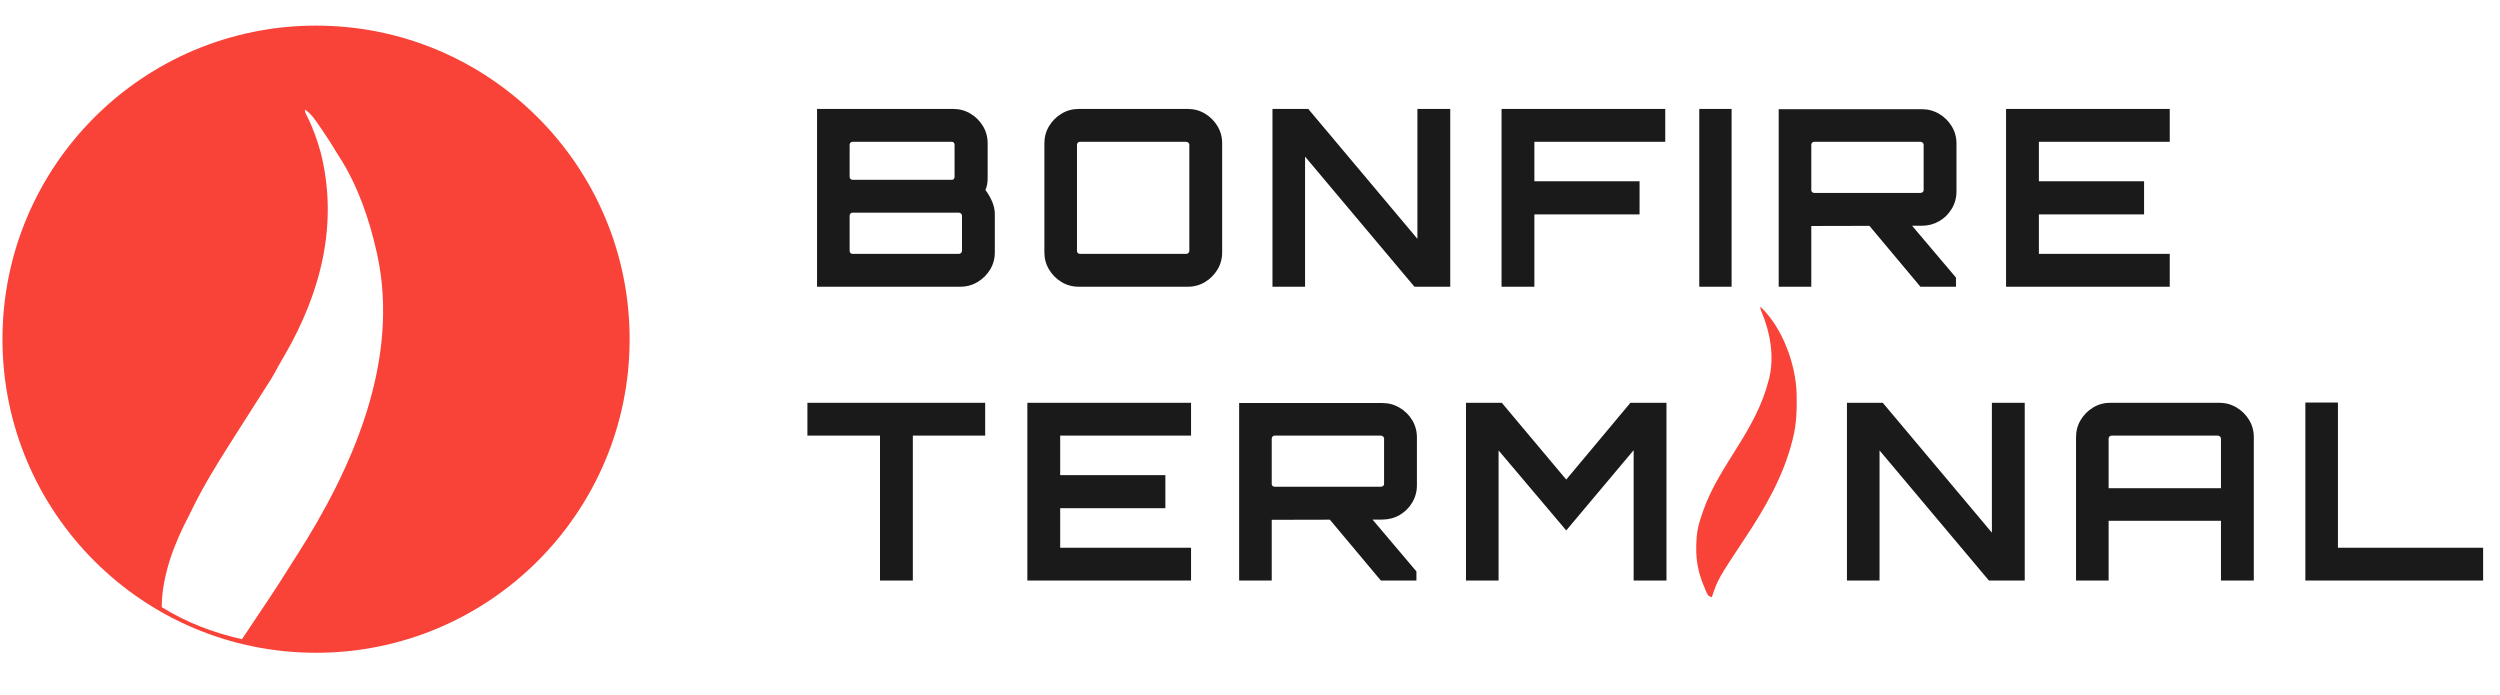
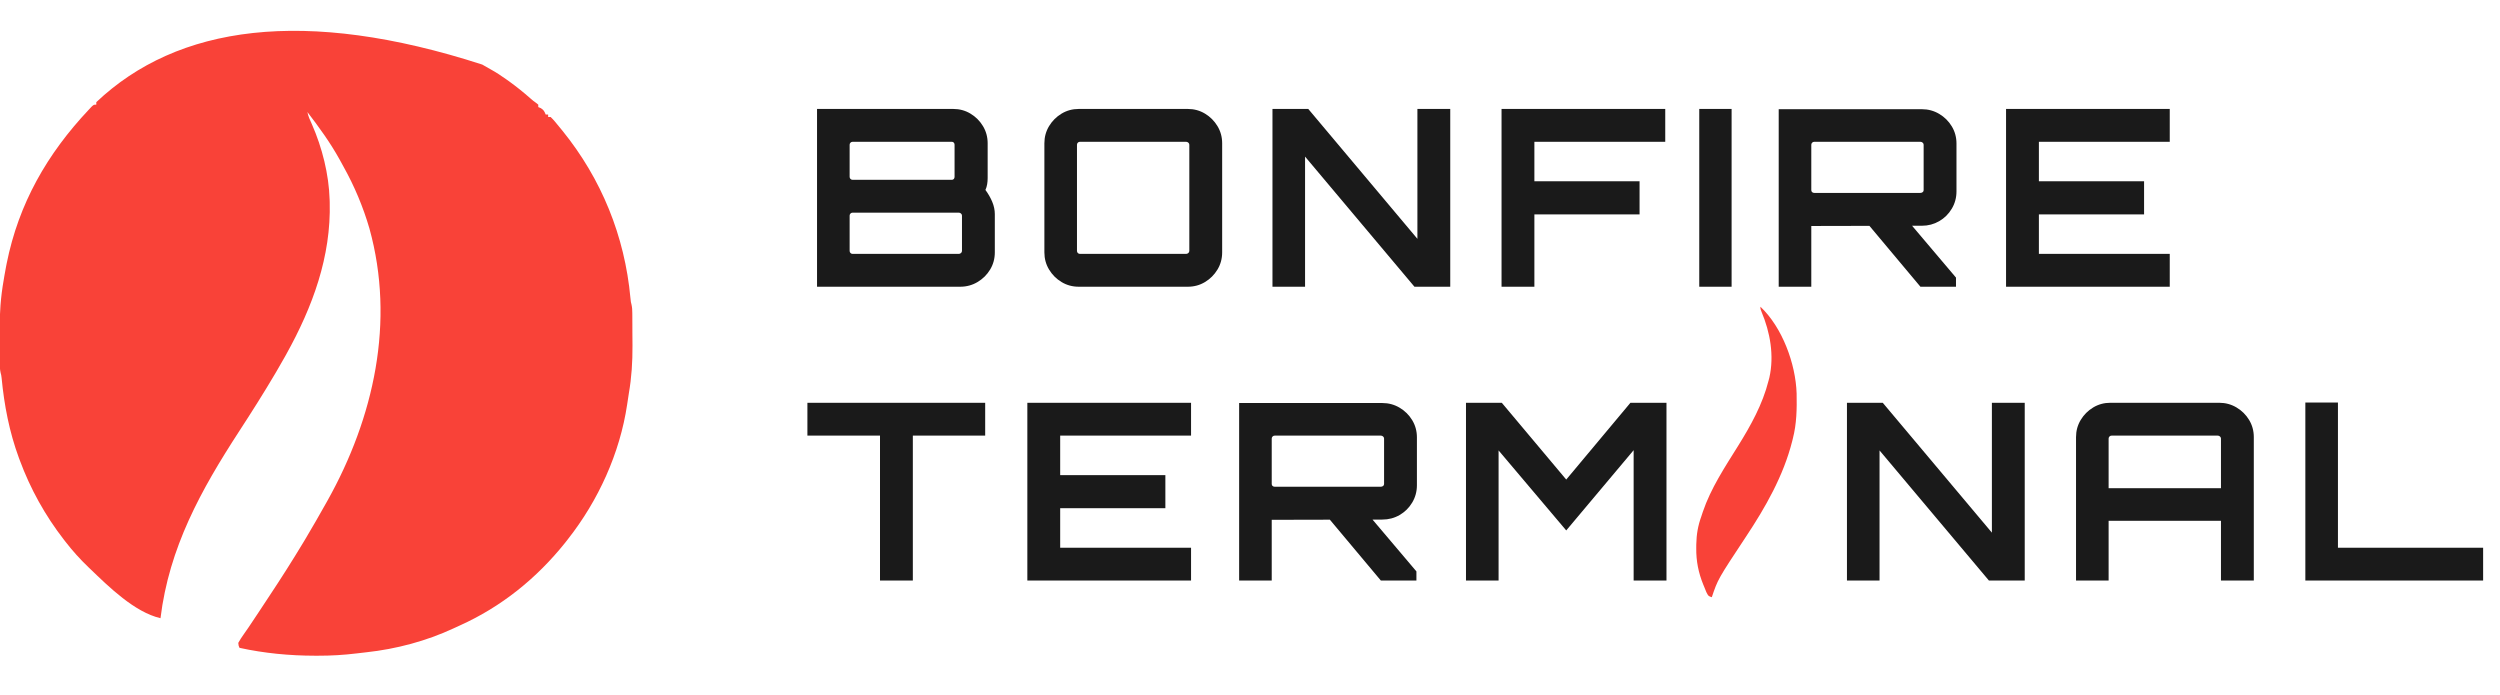
<svg xmlns="http://www.w3.org/2000/svg" width="324" height="90" viewBox="0 0 324 90">
-   <path fill="#f94238" fill-rule="evenodd" d="M.32 43.96a40.64 40.64 0 1 0 81.28 0 40.64 40.64 0 1 0-81.28 0m39.2-29.76c.835.568 1.329 1.33 1.89 2.15l.3.434a60 60 0 0 1 2.13 3.336l.234.364c2.318 3.65 3.782 7.921 4.726 12.116l.081.36c2.988 13.753-3.157 27.702-10.437 39.058l-.461.715q-.327.51-.644 1.023c-1.49 2.396-3.07 4.735-4.64 7.08q-.672 1-1.339 2.004c-3.642-.809-7.233-2.173-10.4-4.16.016-4.07 1.636-8.289 3.52-11.84q.227-.459.452-.919c1.425-2.9 3.096-5.634 4.828-8.361l.29-.458q.832-1.31 1.668-2.62l1.472-2.312 1.348-2.114.298-.466.27-.42a30 30 0 0 0 .962-1.706c.269-.495.555-.978.842-1.464 4.683-8.106 6.97-17.002 4.661-26.204-.444-1.61-1.01-3.227-1.77-4.717-.281-.559-.281-.559-.281-.879" />
+   <path fill="#f94238" fill-rule="evenodd" d="M62.496 8.367c.369.224.742.432 1.121.637.707.389 1.366.828 2.023 1.296l.353.25a36 36 0 0 1 2.705 2.166c.422.364.422.364.799.633l.263.211v.32l.3.12c.396.233.492.42.66.84h.32v.32h.32c.413.388.76.843 1.12 1.28l.397.482c5.069 6.254 8.09 13.676 8.826 21.692.057.546.057.546.139.852.088.377.1.716.104 1.102l.004.462.002.5.003.521.003 1.099q.004.823.012 1.645c.01 2.093-.112 4.1-.469 6.163a57 57 0 0 0-.222 1.463c-.941 6.324-3.739 12.452-7.679 17.459l-.367.47c-3.698 4.615-8.254 8.29-13.65 10.717q-.404.183-.804.37c-3.517 1.638-7.441 2.682-11.297 3.098q-.622.067-1.242.145a40 40 0 0 1-5.04.3h-.378c-3.275-.004-6.58-.316-9.782-1.02-.12-.255-.12-.255-.16-.64.203-.372.41-.694.655-1.036l.693-.998c.442-.642.869-1.294 1.297-1.945l1.396-2.117a185 185 0 0 0 4.419-6.974l.24-.4a196 196 0 0 0 2.66-4.61l.193-.342c6.031-10.774 8.79-23.216 5.447-35.278a38.5 38.5 0 0 0-3.373-8.046q-.259-.464-.51-.93c-1.199-2.166-2.653-4.163-4.157-6.124.117.575.346 1.068.59 1.6 1.323 3.015 2.193 6.462 2.29 9.76l.01.31c.197 7.065-2.221 13.583-5.61 19.69l-.163.295a86 86 0 0 1-1.117 1.945l-.206.35c-1.481 2.51-3.042 4.97-4.631 7.413-4.968 7.64-9.083 15.075-10.203 24.237-3.37-.787-6.691-4.064-9.12-6.4l-.238-.228A29.6 29.6 0 0 1 8.48 70.2l-.202-.26a38.6 38.6 0 0 1-5.718-10.3l-.119-.318C1.21 55.976.545 52.516.207 48.974.16 48.6.16 48.6.079 48.306c-.088-.386-.102-.734-.105-1.13l-.004-.47-.003-.51-.002-.533-.003-1.121q-.004-.84-.012-1.68c-.01-2.24.139-4.378.53-6.582l.087-.526q.098-.589.213-1.174l.081-.416C2.42 26.373 6.111 19.942 11.52 14.2l.35-.374c.29-.266.29-.266.61-.266v-.32C23 3.288 39.46.913 62.496 8.367" />
  <path fill="#1a1a1a" d="M105.888 37.16V14.12h17.664q1.216 0 2.224.608t1.616 1.616.608 2.224v4.512q0 .416-.064.8t-.224.736q.544.736.88 1.536t.336 1.6v4.96q0 1.216-.608 2.224t-1.632 1.616-2.24.608zm4.608-4.256h13.76q.16 0 .288-.112t.128-.272v-4.576q0-.16-.128-.272t-.288-.112h-13.76q-.16 0-.272.112t-.112.272v4.576q0 .16.112.272t.272.112m0-9.6h12.864q.16 0 .256-.112t.096-.272v-4.16q0-.16-.096-.272t-.256-.112h-12.864q-.16 0-.272.112t-.112.272v4.16q0 .16.112.272t.272.112M139.8 37.16q-1.216 0-2.224-.608t-1.616-1.616-.608-2.224V18.568q0-1.216.608-2.224t1.616-1.616 2.224-.608h14.144q1.216 0 2.224.608t1.616 1.616.608 2.224v14.144q0 1.216-.608 2.224t-1.616 1.616-2.224.608Zm.16-4.256h13.76q.16 0 .288-.112t.128-.272V18.76q0-.16-.128-.272t-.288-.112h-13.76q-.16 0-.272.112t-.112.272v13.76q0 .16.112.272t.272.112m24.952 4.256V14.12h4.64l14.144 16.832V14.12h4.256v23.04h-4.64l-14.176-16.864V37.16Zm29.688 0V14.12h21.216v4.256h-16.96v5.12h13.632v4.288h-13.632v9.376Zm25.624 0V14.12h4.192v23.04Zm28.664 0-6.944-8.288h5.536l6.016 7.104v1.184Zm-18.368 0V14.152h18.56q1.216 0 2.24.608t1.632 1.616.608 2.224v6.208q0 1.216-.608 2.24t-1.632 1.616-2.24.592l-14.336.032v7.872ZM235.128 25h13.76q.16 0 .288-.096t.128-.256V18.76q0-.16-.128-.272t-.288-.112h-13.76q-.16 0-.272.112t-.112.272v5.888q0 .16.112.256t.272.096m24.856 12.16V14.12H281.2v4.256h-16.96v5.12h13.632v4.288H264.24v5.12h16.96v4.256ZM114.048 75.24V56.456h-9.408V52.2h23.04v4.256h-9.376V75.24Zm19.096 0V52.2h21.216v4.256H137.4v5.12h13.632v4.288H137.4v5.12h16.96v4.256Zm45.816 0-6.944-8.288h5.536l6.016 7.104v1.184Zm-18.368 0V52.232h18.56q1.216 0 2.24.608t1.632 1.616.608 2.224v6.208q0 1.216-.608 2.24t-1.632 1.616-2.24.592l-14.336.032v7.872Zm4.608-12.16h13.76q.16 0 .288-.096t.128-.256V56.84q0-.16-.128-.272t-.288-.112H165.2q-.16 0-.272.112t-.112.272v5.888q0 .16.112.256t.272.096m24.792 12.16V52.2h4.64l8.352 9.952 8.32-9.952h4.672v23.04h-4.256V58.344l-8.736 10.4-8.768-10.368V75.24Zm49.373 0V52.2h4.64l14.144 16.832V52.2h4.256v23.04h-4.64l-14.176-16.864V75.24Zm29.688 0V56.648q0-1.216.608-2.224t1.616-1.616 2.224-.608h14.112q1.216 0 2.24.608t1.632 1.616.608 2.224V75.24h-4.256v-7.744h-14.56v7.744zm4.224-11.968h14.56V56.84q0-.16-.128-.272t-.288-.112h-13.76q-.16 0-.272.112t-.112.272zm25.496 11.968V52.168h4.224v18.816h18.816v4.256Z" />
  <path fill="#f94238" d="M228.15 39.75c2.843 2.684 4.568 7.4 4.692 11.228.038 1.997.012 3.934-.492 5.872l-.083.336c-1.132 4.476-3.459 8.561-5.996 12.38-3.634 5.498-3.634 5.498-4.421 7.834-.45-.15-.45-.15-.708-.66q-.136-.33-.267-.662l-.134-.32c-.625-1.547-.923-3.038-.907-4.705l.004-.497c.026-1.31.214-2.42.662-3.656l.188-.569c1.04-3.062 2.855-5.794 4.555-8.52 1.653-2.656 3.188-5.408 3.957-8.461l.11-.413c.643-2.847.104-5.88-1.017-8.531-.143-.356-.143-.356-.143-.656" />
</svg>
